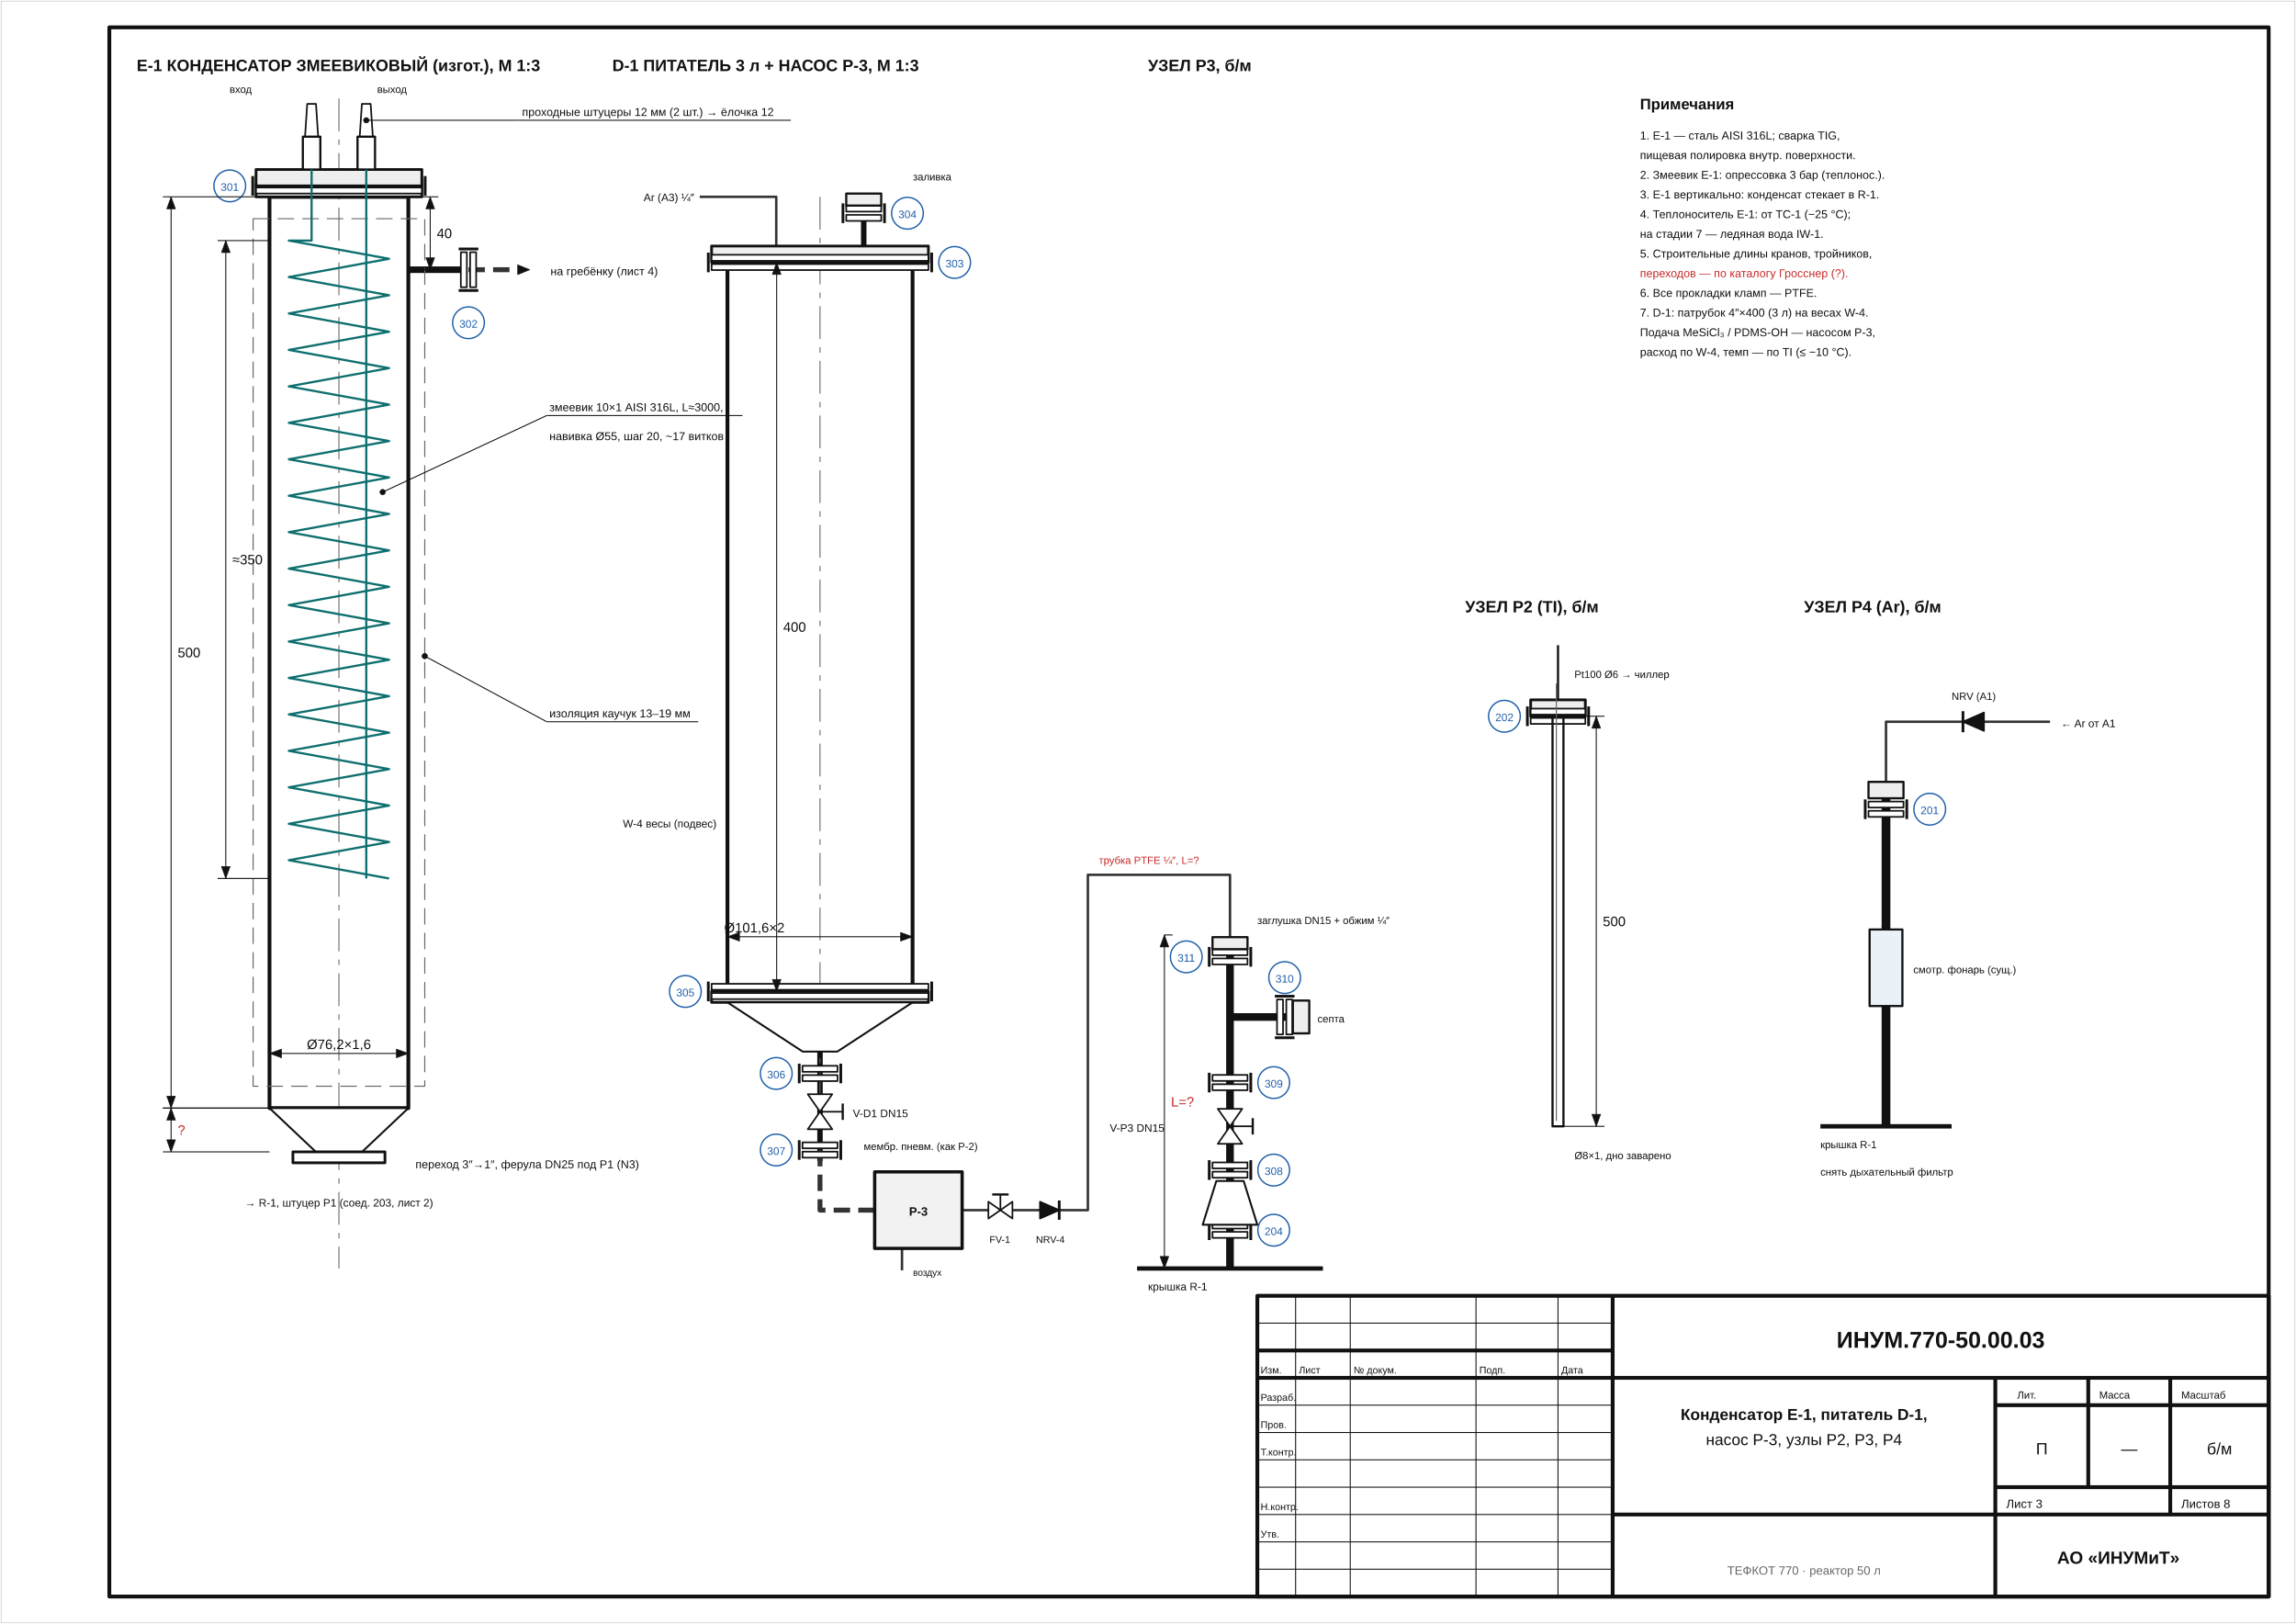
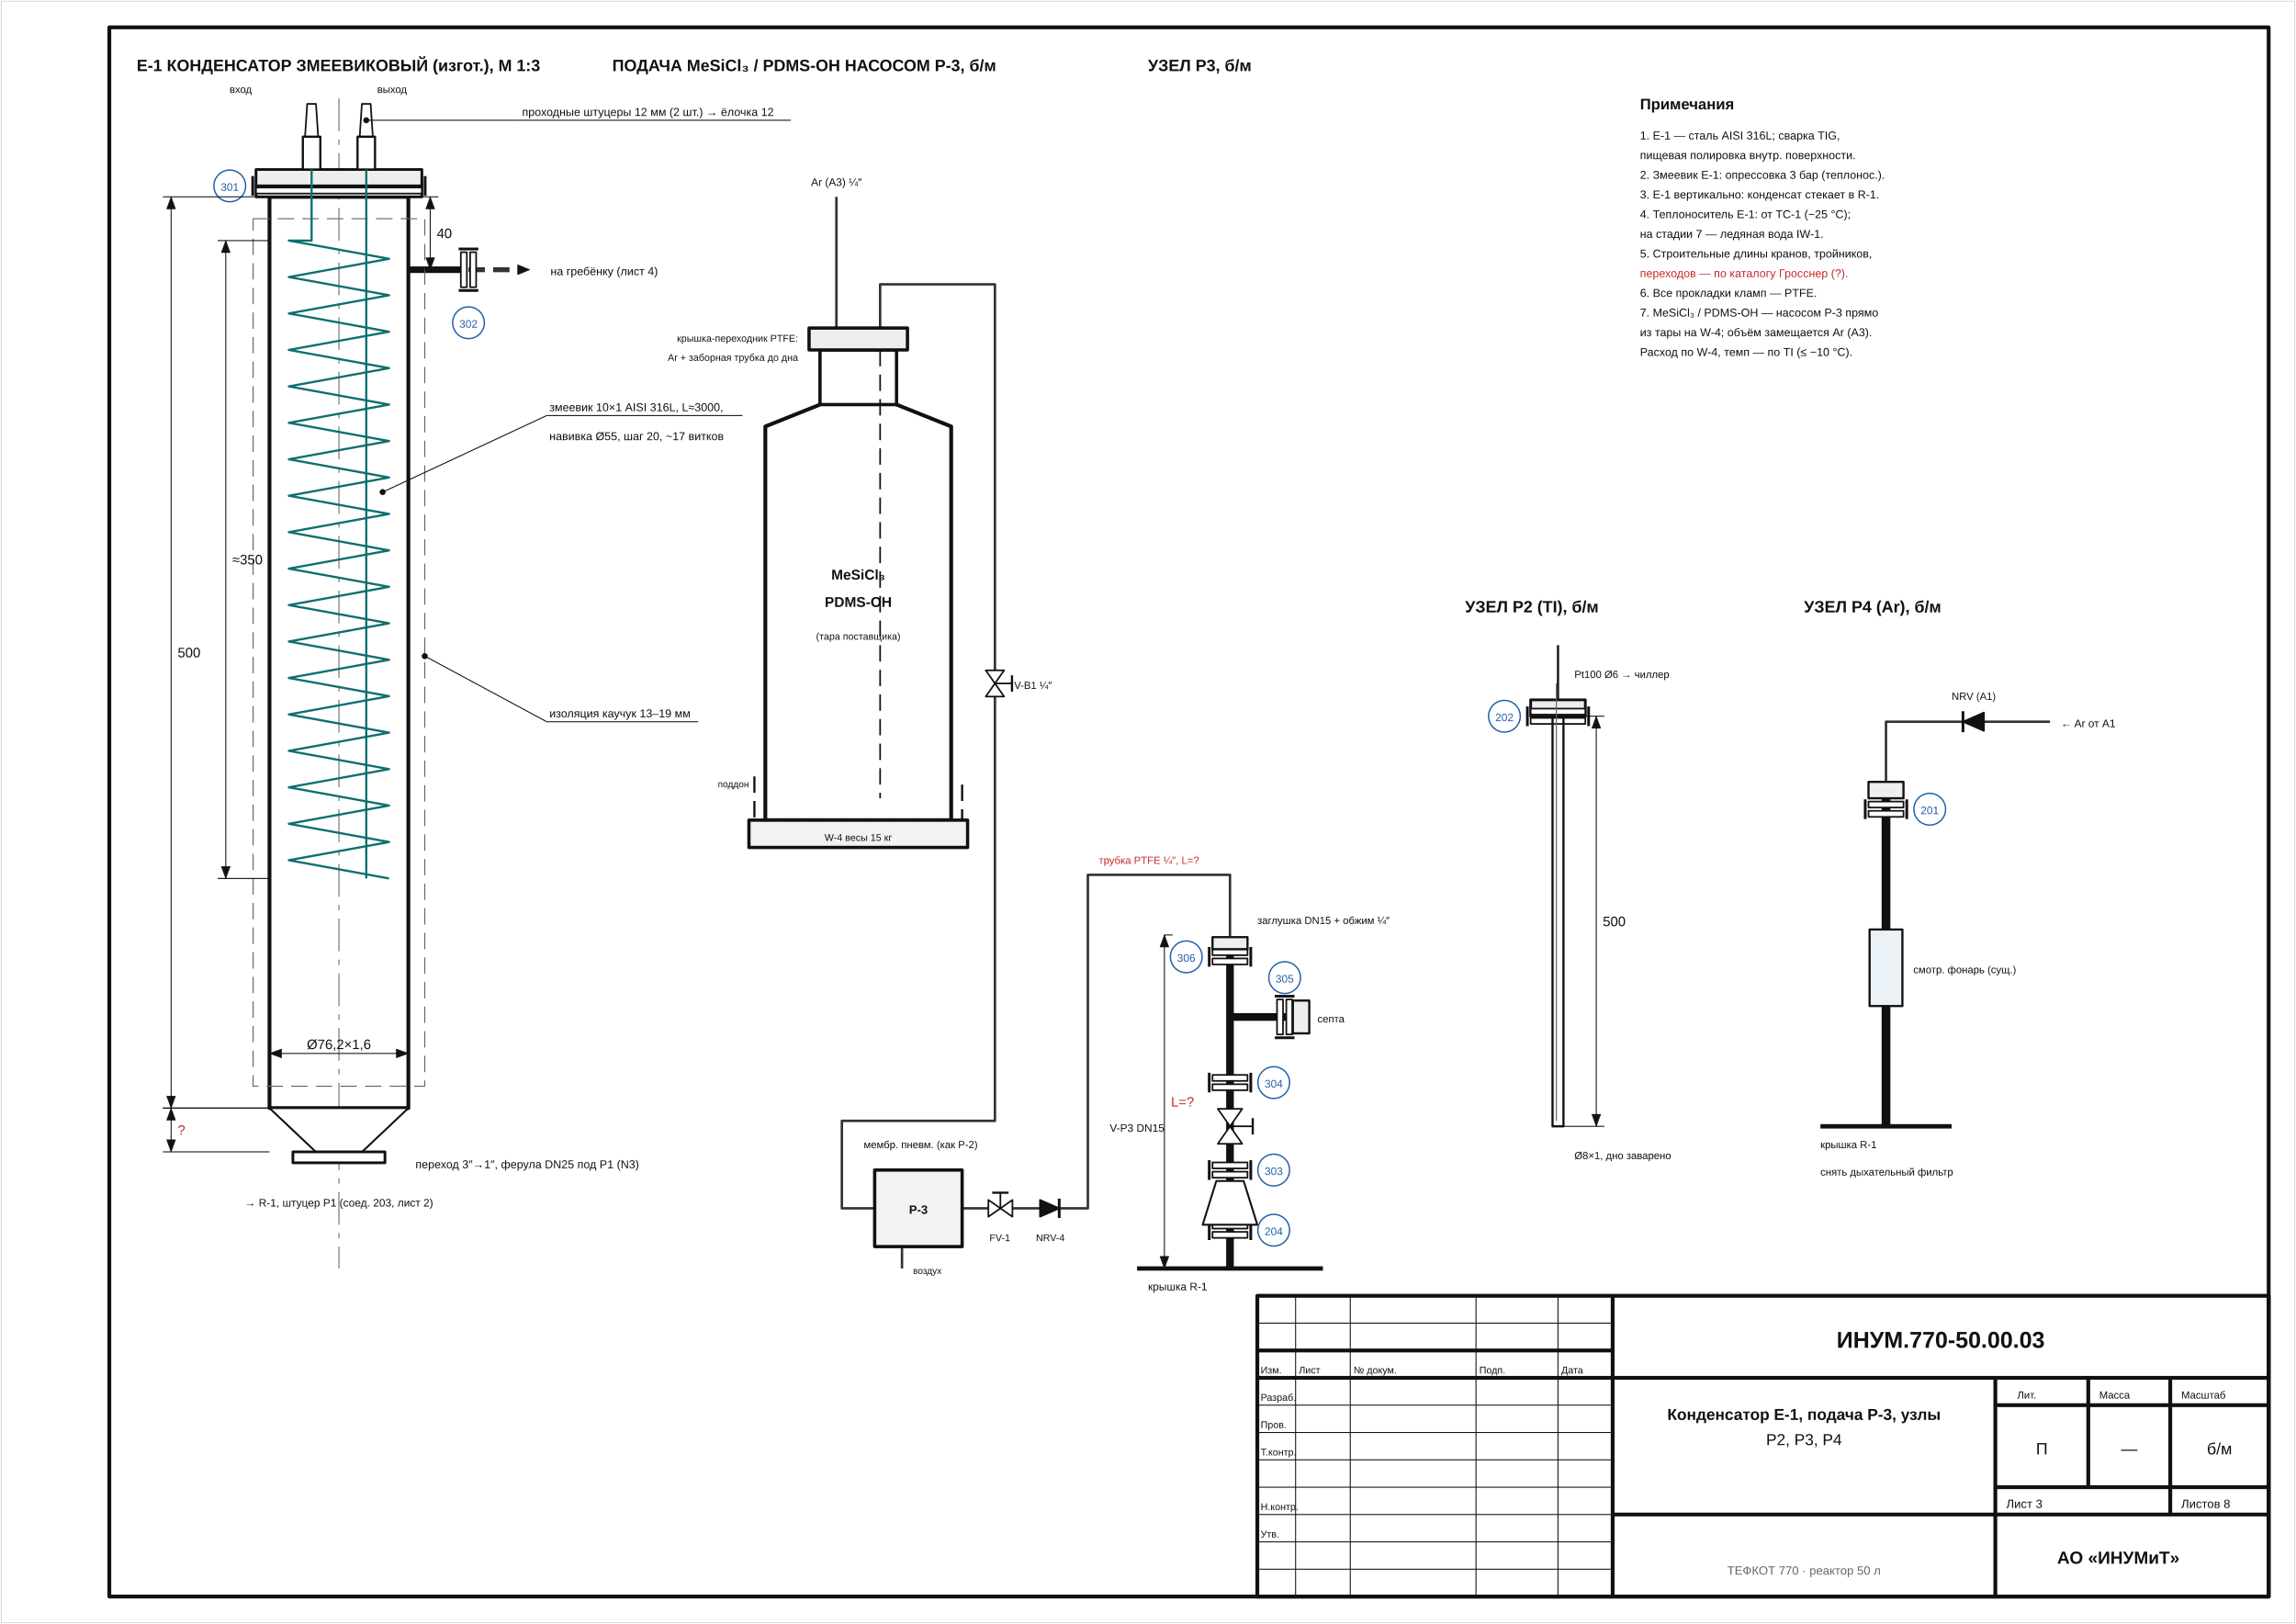
<svg xmlns="http://www.w3.org/2000/svg" viewBox="0 0 420.0 297.0" width="420.0mm" height="297.0mm" font-family="Arial, 'Liberation Sans', sans-serif">
  <rect width="100%" height="100%" fill="#fff" />
  <path d="M230.00,247.00 L295.00,247.00" fill="none" stroke="#111111" stroke-width="0.7" stroke-linejoin="round" />
  <path d="M230.00,252.00 L295.00,252.00" fill="none" stroke="#111111" stroke-width="0.7" stroke-linejoin="round" />
  <path d="M295.00,237.00 L295.00,292.00" fill="none" stroke="#111111" stroke-width="0.7" stroke-linejoin="round" />
  <path d="M295.00,252.00 L415.00,252.00" fill="none" stroke="#111111" stroke-width="0.7" stroke-linejoin="round" />
  <path d="M365.00,252.00 L365.00,292.00" fill="none" stroke="#111111" stroke-width="0.7" stroke-linejoin="round" />
  <path d="M295.00,277.00 L415.00,277.00" fill="none" stroke="#111111" stroke-width="0.7" stroke-linejoin="round" />
  <path d="M365.00,257.00 L415.00,257.00" fill="none" stroke="#111111" stroke-width="0.7" stroke-linejoin="round" />
  <path d="M365.00,272.00 L415.00,272.00" fill="none" stroke="#111111" stroke-width="0.7" stroke-linejoin="round" />
  <path d="M382.00,252.00 L382.00,272.00" fill="none" stroke="#111111" stroke-width="0.7" stroke-linejoin="round" />
  <path d="M397.00,252.00 L397.00,272.00" fill="none" stroke="#111111" stroke-width="0.7" stroke-linejoin="round" />
  <path d="M397.00,272.00 L397.00,277.00" fill="none" stroke="#111111" stroke-width="0.7" stroke-linejoin="round" />
  <path d="M74.70,49.33 L84.70,49.33" fill="none" stroke="#111111" stroke-width="1.2" stroke-linejoin="round" />
  <path d="M85.70,49.33 L94.70,49.33" fill="none" stroke="#333333" stroke-width="0.9" stroke-dasharray="3 1.5" stroke-linejoin="round" />
-   <path d="M142.00,45.00 L142.00,36.00 L128.00,36.00" fill="none" stroke="#333333" stroke-width="0.45" stroke-linejoin="round" />
-   <path d="M158.00,45.00 L158.00,40.00" fill="none" stroke="#111111" stroke-width="1.0" stroke-linejoin="round" />
-   <path d="M150.00,192.33 L150.00,212.33" fill="none" stroke="#111111" stroke-width="1.0" stroke-linejoin="round" />
-   <path d="M150.00,210.33 L150.00,221.33 L160.00,221.33" fill="none" stroke="#333333" stroke-width="0.9" stroke-dasharray="3 1.5" stroke-linejoin="round" />
-   <path d="M165.00,228.33 L165.00,232.33" fill="none" stroke="#333333" stroke-width="0.45" stroke-linejoin="round" />
-   <path d="M176.00,221.33 L199.00,221.33 L199.00,160.00 L225.00,160.00 L225.00,171.40" fill="none" stroke="#333333" stroke-width="0.45" stroke-linejoin="round" />
+   <path d="M150.00,74.00 L140.00,78.00 L140.00,150.00 L174.00,150.00 L174.00,78.00 L164.00,74.00" fill="none" stroke="#111111" stroke-width="0.7" stroke-linejoin="round" />
+   <path d="M153.00,60.00 L153.00,36.00" fill="none" stroke="#333333" stroke-width="0.45" stroke-linejoin="round" />
+   <path d="M161.00,60.00 L161.00,52.00 L182.00,52.00 L182.00,205.00 L154.00,205.00 L154.00,221.00 L160.00,221.00" fill="none" stroke="#333333" stroke-width="0.45" stroke-linejoin="round" />
+   <path d="M165.00,228.00 L165.00,232.00" fill="none" stroke="#333333" stroke-width="0.45" stroke-linejoin="round" />
+   <path d="M176.00,221.00 L199.00,221.00 L199.00,160.00 L225.00,160.00 L225.00,171.40" fill="none" stroke="#333333" stroke-width="0.45" stroke-linejoin="round" />
  <path d="M225.00,232.00 L225.00,174.00" fill="none" stroke="#111111" stroke-width="1.4" stroke-linejoin="round" />
  <path d="M225.00,186.00 L236.50,186.00" fill="none" stroke="#111111" stroke-width="1.4" stroke-linejoin="round" />
  <path d="M345.00,206.00 L345.00,146.00" fill="none" stroke="#111111" stroke-width="1.6" stroke-linejoin="round" />
  <path d="M345.00,143.00 L345.00,132.00 L375.00,132.00" fill="none" stroke="#333333" stroke-width="0.45" stroke-linejoin="round" />
  <path d="M0.20,0.20 L419.80,0.20 L419.80,296.80 L0.20,296.80 Z" fill="none" stroke="#bbbbbb" stroke-width="0.1" stroke-linejoin="round" />
  <path d="M20.00,5.00 L415.00,5.00 L415.00,292.00 L20.00,292.00 Z" fill="none" stroke="#111111" stroke-width="0.7" stroke-linejoin="round" />
  <path d="M230.00,237.00 L415.00,237.00 L415.00,292.00 L230.00,292.00 Z" fill="none" stroke="#111111" stroke-width="0.7" stroke-linejoin="round" />
  <path d="M230.00,242.00 L295.00,242.00" fill="none" stroke="#111111" stroke-width="0.18" stroke-linejoin="round" />
  <path d="M230.00,257.00 L295.00,257.00" fill="none" stroke="#111111" stroke-width="0.18" stroke-linejoin="round" />
  <path d="M230.00,262.00 L295.00,262.00" fill="none" stroke="#111111" stroke-width="0.18" stroke-linejoin="round" />
  <path d="M230.00,267.00 L295.00,267.00" fill="none" stroke="#111111" stroke-width="0.18" stroke-linejoin="round" />
  <path d="M230.00,272.00 L295.00,272.00" fill="none" stroke="#111111" stroke-width="0.18" stroke-linejoin="round" />
  <path d="M230.00,277.00 L295.00,277.00" fill="none" stroke="#111111" stroke-width="0.18" stroke-linejoin="round" />
  <path d="M230.00,282.00 L295.00,282.00" fill="none" stroke="#111111" stroke-width="0.18" stroke-linejoin="round" />
  <path d="M230.00,287.00 L295.00,287.00" fill="none" stroke="#111111" stroke-width="0.18" stroke-linejoin="round" />
  <path d="M237.00,237.00 L237.00,292.00" fill="none" stroke="#111111" stroke-width="0.18" stroke-linejoin="round" />
  <path d="M247.00,237.00 L247.00,292.00" fill="none" stroke="#111111" stroke-width="0.18" stroke-linejoin="round" />
  <path d="M270.00,237.00 L270.00,292.00" fill="none" stroke="#111111" stroke-width="0.18" stroke-linejoin="round" />
  <path d="M285.00,237.00 L285.00,292.00" fill="none" stroke="#111111" stroke-width="0.18" stroke-linejoin="round" />
  <text x="230.60" y="251.20" font-size="1.8" text-anchor="start" fill="#111111">Изм.</text>
  <text x="237.60" y="251.20" font-size="1.8" text-anchor="start" fill="#111111">Лист</text>
  <text x="247.60" y="251.20" font-size="1.8" text-anchor="start" fill="#111111">№ докум.</text>
  <text x="270.60" y="251.20" font-size="1.8" text-anchor="start" fill="#111111">Подп.</text>
  <text x="285.60" y="251.20" font-size="1.8" text-anchor="start" fill="#111111">Дата</text>
  <text x="230.60" y="256.20" font-size="1.8" text-anchor="start" fill="#111111">Разраб.</text>
  <text x="230.60" y="261.20" font-size="1.8" text-anchor="start" fill="#111111">Пров.</text>
  <text x="230.60" y="266.20" font-size="1.8" text-anchor="start" fill="#111111">Т.контр.</text>
  <text x="230.60" y="276.20" font-size="1.8" text-anchor="start" fill="#111111">Н.контр.</text>
  <text x="230.60" y="281.20" font-size="1.8" text-anchor="start" fill="#111111">Утв.</text>
  <text x="248.60" y="256.20" font-size="1.8" text-anchor="start" fill="#111111" />
  <text x="355.00" y="246.50" font-size="4.2" text-anchor="middle" fill="#111111" font-weight="bold">ИНУМ.770-50.00.03</text>
-   <text x="330.00" y="259.70" font-size="2.9" text-anchor="middle" fill="#111111" font-weight="bold">Конденсатор E-1, питатель D-1,</text>
-   <text x="330.00" y="264.30" font-size="2.9" text-anchor="middle" fill="#111111">насос P-3, узлы P2, P3, P4</text>
+   <text x="330.00" y="259.70" font-size="2.9" text-anchor="middle" fill="#111111" font-weight="bold">Конденсатор E-1, подача P-3, узлы</text>
+   <text x="330.00" y="264.30" font-size="2.9" text-anchor="middle" fill="#111111">P2, P3, P4</text>
  <text x="369.00" y="255.80" font-size="1.9" text-anchor="start" fill="#111111">Лит.</text>
  <text x="384.00" y="255.80" font-size="1.9" text-anchor="start" fill="#111111">Масса</text>
  <text x="399.00" y="255.80" font-size="1.9" text-anchor="start" fill="#111111">Масштаб</text>
  <text x="373.50" y="266.00" font-size="3" text-anchor="middle" fill="#111111">П</text>
  <text x="389.50" y="266.00" font-size="3" text-anchor="middle" fill="#111111">—</text>
  <text x="406.00" y="266.00" font-size="3" text-anchor="middle" fill="#111111">б/м</text>
  <text x="367.00" y="275.80" font-size="2.2" text-anchor="start" fill="#111111">Лист 3</text>
  <text x="399.00" y="275.80" font-size="2.2" text-anchor="start" fill="#111111">Листов 8</text>
  <text x="387.50" y="286.00" font-size="3.2" text-anchor="middle" fill="#111111" font-weight="bold">АО «ИНУМиТ»</text>
  <text x="330.00" y="288.00" font-size="2.2" text-anchor="middle" fill="#666666">ТЕФКОТ 770 · реактор 50 л</text>
  <text x="25.00" y="13.00" font-size="3.0" text-anchor="start" fill="#111111" font-weight="bold">E-1 КОНДЕНСАТОР ЗМЕЕВИКОВЫЙ (изгот.), М 1:3</text>
  <path d="M62.00,18.00 L62.00,232.00" fill="none" stroke="#666666" stroke-width="0.18" stroke-dasharray="6 1.5 1 1.5" stroke-linejoin="round" />
  <path d="M49.30,36.00 L74.70,36.00 L74.70,202.67 L49.30,202.67 Z" fill="none" stroke="#111111" stroke-width="0.7" stroke-linejoin="round" />
  <path d="M46.30,40.00 L77.70,40.00 L77.70,198.67 L46.30,198.67 Z" fill="none" stroke="#666666" stroke-width="0.2" stroke-dasharray="3 1.5" stroke-linejoin="round" />
  <path d="M77.70,120.00 L100.00,132.00" fill="none" stroke="#111111" stroke-width="0.18" stroke-linejoin="round" />
  <path d="M100.00,132.00 L127.72,132.00" fill="none" stroke="#111111" stroke-width="0.18" stroke-linejoin="round" />
  <text x="100.50" y="131.20" font-size="2.1" text-anchor="start" fill="#111111">изоляция каучук 13–19 мм</text>
  <circle cx="77.70" cy="120.00" r="0.50" fill="#111111" stroke="#111111" stroke-width="0.1" />
  <path d="M46.83,34.00 L77.17,34.00 L77.17,36.00 L46.83,36.00 Z" fill="#ffffff" stroke="#111111" stroke-width="0.5" stroke-linejoin="round" />
  <path d="M46.83,32.60 L77.17,32.60 L77.17,33.70 L46.83,33.70 Z" fill="#ffffff" stroke="#111111" stroke-width="0.3" stroke-linejoin="round" />
  <path d="M46.83,34.30 L77.17,34.30 L77.17,35.40 L46.83,35.40 Z" fill="#ffffff" stroke="#111111" stroke-width="0.3" stroke-linejoin="round" />
  <path d="M46.23,32.20 L46.23,35.80" fill="none" stroke="#111111" stroke-width="0.5" stroke-linejoin="round" />
  <path d="M77.77,32.20 L77.77,35.80" fill="none" stroke="#111111" stroke-width="0.5" stroke-linejoin="round" />
  <circle cx="42.03" cy="34.00" r="2.90" fill="#ffffff" stroke="#1f5fa8" stroke-width="0.25" />
  <text x="42.03" y="34.90" font-size="2.0" text-anchor="middle" fill="#1f5fa8">301</text>
  <path d="M46.83,31.00 L77.17,31.00 L77.17,34.00 L46.83,34.00 Z" fill="#eeeeee" stroke="#111111" stroke-width="0.5" stroke-linejoin="round" />
  <path d="M55.40,25.00 L58.60,25.00 L58.60,31.00 L55.40,31.00 Z" fill="#ffffff" stroke="#111111" stroke-width="0.4" stroke-linejoin="round" />
  <path d="M55.80,25.00 L56.20,19.00 L57.80,19.00 L58.20,25.00" fill="none" stroke="#111111" stroke-width="0.3" stroke-linejoin="round" />
  <path d="M65.40,25.00 L68.60,25.00 L68.60,31.00 L65.40,31.00 Z" fill="#ffffff" stroke="#111111" stroke-width="0.4" stroke-linejoin="round" />
  <path d="M65.80,25.00 L66.20,19.00 L67.80,19.00 L68.20,25.00" fill="none" stroke="#111111" stroke-width="0.3" stroke-linejoin="round" />
  <path d="M67.00,22.00 L95.00,22.00" fill="none" stroke="#111111" stroke-width="0.18" stroke-linejoin="round" />
  <path d="M95.00,22.00 L144.66,22.00" fill="none" stroke="#111111" stroke-width="0.18" stroke-linejoin="round" />
  <text x="95.50" y="21.20" font-size="2.1" text-anchor="start" fill="#111111">проходные штуцеры 12 мм (2 шт.) → ёлочка 12</text>
  <circle cx="67.00" cy="22.00" r="0.50" fill="#111111" stroke="#111111" stroke-width="0.1" />
  <text x="42.00" y="17.00" font-size="1.9" text-anchor="start" fill="#111111">вход</text>
  <text x="69.00" y="17.00" font-size="1.9" text-anchor="start" fill="#111111">выход</text>
  <path d="M57.00,31.00 L57.00,44.00 L52.83,44.00 L71.17,47.33 L52.83,50.67 L71.17,54.00 L52.83,57.33 L71.17,60.67 L52.83,64.00 L71.17,67.33 L52.83,70.67 L71.17,74.00 L52.83,77.33 L71.17,80.67 L52.83,84.00 L71.17,87.33 L52.83,90.67 L71.17,94.00 L52.83,97.33 L71.17,100.67 L52.83,104.00 L71.17,107.33 L52.83,110.67 L71.17,114.00 L52.83,117.33 L71.17,120.67 L52.83,124.00 L71.17,127.33 L52.83,130.67 L71.17,134.00 L52.83,137.33 L71.17,140.67 L52.83,144.00 L71.17,147.33 L52.83,150.67 L71.17,154.00 L52.83,157.33 L71.17,160.67" fill="none" stroke="#0f6f6f" stroke-width="0.4" stroke-linejoin="round" />
  <path d="M67.00,31.00 L67.00,160.67" fill="none" stroke="#0f6f6f" stroke-width="0.4" stroke-linejoin="round" />
  <path d="M70.00,90.00 L100.00,76.00" fill="none" stroke="#111111" stroke-width="0.18" stroke-linejoin="round" />
  <path d="M100.00,76.00 L135.81,76.00" fill="none" stroke="#111111" stroke-width="0.18" stroke-linejoin="round" />
  <text x="100.50" y="75.20" font-size="2.1" text-anchor="start" fill="#111111">змеевик 10×1 AISI 316L, L≈3000,</text>
  <circle cx="70.00" cy="90.00" r="0.50" fill="#111111" stroke="#111111" stroke-width="0.1" />
  <text x="100.50" y="80.50" font-size="2.1" text-anchor="start" fill="#111111">навивка Ø55, шаг 20, ~17 витков</text>
  <path d="M84.30,46.13 L85.40,46.13 L85.40,52.53 L84.30,52.53 Z" fill="#ffffff" stroke="#111111" stroke-width="0.3" stroke-linejoin="round" />
  <path d="M86.00,46.13 L87.10,46.13 L87.10,52.53 L86.00,52.53 Z" fill="#ffffff" stroke="#111111" stroke-width="0.3" stroke-linejoin="round" />
  <path d="M83.90,45.53 L87.50,45.53" fill="none" stroke="#111111" stroke-width="0.5" stroke-linejoin="round" />
  <path d="M83.90,53.13 L87.50,53.13" fill="none" stroke="#111111" stroke-width="0.5" stroke-linejoin="round" />
  <circle cx="85.70" cy="59.03" r="2.90" fill="#ffffff" stroke="#1f5fa8" stroke-width="0.25" />
  <text x="85.70" y="59.93" font-size="2.0" text-anchor="middle" fill="#1f5fa8">302</text>
  <path d="M96.90,49.33 L94.70,50.23 L94.70,48.43 Z" fill="#111111" stroke="#111111" stroke-width="0.1" stroke-linejoin="round" />
  <text x="100.70" y="50.33" font-size="2.1" text-anchor="start" fill="#111111">на гребёнку (лист 4)</text>
  <path d="M49.30,202.67 L74.70,202.67 L66.23,210.67 L57.77,210.67 Z" fill="#ffffff" stroke="#111111" stroke-width="0.35" stroke-linejoin="round" />
  <path d="M53.58,210.67 L70.42,210.67 L70.42,212.67 L53.58,212.67 Z" fill="#ffffff" stroke="#111111" stroke-width="0.5" stroke-linejoin="round" />
  <text x="76.00" y="213.67" font-size="2.1" text-anchor="start" fill="#111111">переход 3″→1″, ферула DN25 под P1 (N3)</text>
  <text x="62.00" y="220.67" font-size="2.0" text-anchor="middle" fill="#111111">→ R-1, штуцер P1 (соед. 203, лист 2)</text>
  <path d="M49.30,36.00 L29.80,36.00" fill="none" stroke="#111111" stroke-width="0.18" stroke-linejoin="round" />
  <path d="M49.30,202.67 L29.80,202.67" fill="none" stroke="#111111" stroke-width="0.18" stroke-linejoin="round" />
  <path d="M31.30,36.00 L31.30,202.67" fill="none" stroke="#111111" stroke-width="0.18" stroke-linejoin="round" />
  <path d="M31.30,36.00 L32.10,38.20 L30.50,38.20 Z" fill="#111111" stroke="#111111" stroke-width="0.1" stroke-linejoin="round" />
  <path d="M31.30,202.67 L30.50,200.47 L32.10,200.47 Z" fill="#111111" stroke="#111111" stroke-width="0.1" stroke-linejoin="round" />
  <text x="32.50" y="120.21" font-size="2.5" text-anchor="start" fill="#111111">500</text>
  <path d="M49.30,202.67 L29.80,202.67" fill="none" stroke="#111111" stroke-width="0.18" stroke-linejoin="round" />
  <path d="M49.30,210.67 L29.80,210.67" fill="none" stroke="#111111" stroke-width="0.18" stroke-linejoin="round" />
  <path d="M31.30,202.67 L31.30,210.67" fill="none" stroke="#111111" stroke-width="0.18" stroke-linejoin="round" />
  <path d="M31.30,202.67 L32.10,204.87 L30.50,204.87 Z" fill="#111111" stroke="#111111" stroke-width="0.1" stroke-linejoin="round" />
  <path d="M31.30,210.67 L30.50,208.47 L32.10,208.47 Z" fill="#111111" stroke="#111111" stroke-width="0.1" stroke-linejoin="round" />
  <text x="32.50" y="207.54" font-size="2.5" text-anchor="start" fill="#c62828">?</text>
  <path d="M74.70,36.00 L80.20,36.00" fill="none" stroke="#111111" stroke-width="0.18" stroke-linejoin="round" />
  <path d="M74.70,49.33 L80.20,49.33" fill="none" stroke="#111111" stroke-width="0.18" stroke-linejoin="round" />
  <path d="M78.70,36.00 L78.70,49.33" fill="none" stroke="#111111" stroke-width="0.18" stroke-linejoin="round" />
  <path d="M78.70,36.00 L79.50,38.20 L77.90,38.20 Z" fill="#111111" stroke="#111111" stroke-width="0.1" stroke-linejoin="round" />
  <path d="M78.70,49.33 L77.90,47.13 L79.50,47.13 Z" fill="#111111" stroke="#111111" stroke-width="0.1" stroke-linejoin="round" />
  <text x="79.90" y="43.54" font-size="2.5" text-anchor="start" fill="#111111">40</text>
  <path d="M49.30,44.00 L39.80,44.00" fill="none" stroke="#111111" stroke-width="0.18" stroke-linejoin="round" />
  <path d="M49.30,160.67 L39.80,160.67" fill="none" stroke="#111111" stroke-width="0.18" stroke-linejoin="round" />
  <path d="M41.30,44.00 L41.30,160.67" fill="none" stroke="#111111" stroke-width="0.18" stroke-linejoin="round" />
  <path d="M41.30,44.00 L42.10,46.20 L40.50,46.20 Z" fill="#111111" stroke="#111111" stroke-width="0.1" stroke-linejoin="round" />
  <path d="M41.30,160.67 L40.50,158.47 L42.10,158.47 Z" fill="#111111" stroke="#111111" stroke-width="0.1" stroke-linejoin="round" />
  <text x="42.50" y="103.21" font-size="2.5" text-anchor="start" fill="#111111">≈350</text>
  <path d="M49.30,192.67 L49.30,194.17" fill="none" stroke="#111111" stroke-width="0.18" stroke-linejoin="round" />
  <path d="M74.70,192.67 L74.70,194.17" fill="none" stroke="#111111" stroke-width="0.18" stroke-linejoin="round" />
  <path d="M49.30,192.67 L74.70,192.67" fill="none" stroke="#111111" stroke-width="0.18" stroke-linejoin="round" />
  <path d="M49.30,192.67 L51.50,191.87 L51.50,193.47 Z" fill="#111111" stroke="#111111" stroke-width="0.1" stroke-linejoin="round" />
  <path d="M74.70,192.67 L72.50,193.47 L72.50,191.87 Z" fill="#111111" stroke="#111111" stroke-width="0.1" stroke-linejoin="round" />
  <text x="62.00" y="191.87" font-size="2.5" text-anchor="middle" fill="#111111">Ø76,2×1,6</text>
-   <text x="112.00" y="13.00" font-size="3.0" text-anchor="start" fill="#111111" font-weight="bold">D-1 ПИТАТЕЛЬ 3 л + НАСОС P-3, М 1:3</text>
-   <path d="M150.00,36.00 L150.00,206.00" fill="none" stroke="#666666" stroke-width="0.18" stroke-dasharray="6 1.5 1 1.5" stroke-linejoin="round" />
-   <path d="M133.07,48.00 L166.93,48.00 L166.93,181.33 L133.07,181.33 Z" fill="none" stroke="#111111" stroke-width="0.7" stroke-linejoin="round" />
-   <path d="M130.17,45.00 L169.83,45.00 L169.83,48.00 L130.17,48.00 Z" fill="#eeeeee" stroke="#111111" stroke-width="0.5" stroke-linejoin="round" />
-   <path d="M130.17,46.60 L169.83,46.60 L169.83,47.70 L130.17,47.70 Z" fill="#ffffff" stroke="#111111" stroke-width="0.3" stroke-linejoin="round" />
-   <path d="M130.17,48.30 L169.83,48.30 L169.83,49.40 L130.17,49.40 Z" fill="#ffffff" stroke="#111111" stroke-width="0.3" stroke-linejoin="round" />
-   <path d="M129.57,46.20 L129.57,49.80" fill="none" stroke="#111111" stroke-width="0.5" stroke-linejoin="round" />
-   <path d="M170.43,46.20 L170.43,49.80" fill="none" stroke="#111111" stroke-width="0.5" stroke-linejoin="round" />
-   <circle cx="174.63" cy="48.00" r="2.90" fill="#ffffff" stroke="#1f5fa8" stroke-width="0.25" />
-   <text x="174.63" y="48.90" font-size="2.0" text-anchor="middle" fill="#1f5fa8">303</text>
-   <text x="127.00" y="36.80" font-size="2.0" text-anchor="end" fill="#111111">Ar (A3) ¼″</text>
-   <path d="M154.80,37.60 L161.20,37.60 L161.20,38.70 L154.80,38.70 Z" fill="#ffffff" stroke="#111111" stroke-width="0.3" stroke-linejoin="round" />
-   <path d="M154.80,39.30 L161.20,39.30 L161.20,40.40 L154.80,40.40 Z" fill="#ffffff" stroke="#111111" stroke-width="0.3" stroke-linejoin="round" />
-   <path d="M154.20,37.20 L154.20,40.80" fill="none" stroke="#111111" stroke-width="0.5" stroke-linejoin="round" />
-   <path d="M161.80,37.20 L161.80,40.80" fill="none" stroke="#111111" stroke-width="0.5" stroke-linejoin="round" />
-   <circle cx="166.00" cy="39.00" r="2.90" fill="#ffffff" stroke="#1f5fa8" stroke-width="0.25" />
-   <text x="166.00" y="39.90" font-size="2.0" text-anchor="middle" fill="#1f5fa8">304</text>
-   <path d="M154.80,35.40 L161.20,35.40 L161.20,37.60 L154.80,37.60 Z" fill="#eeeeee" stroke="#111111" stroke-width="0.4" stroke-linejoin="round" />
-   <text x="167.00" y="33.00" font-size="1.9" text-anchor="start" fill="#111111">заливка</text>
-   <path d="M130.17,181.33 L169.83,181.33 L169.83,183.33 L130.17,183.33 Z" fill="#ffffff" stroke="#111111" stroke-width="0.5" stroke-linejoin="round" />
-   <path d="M130.17,179.93 L169.83,179.93 L169.83,181.03 L130.17,181.03 Z" fill="#ffffff" stroke="#111111" stroke-width="0.3" stroke-linejoin="round" />
-   <path d="M130.17,181.63 L169.83,181.63 L169.83,182.73 L130.17,182.73 Z" fill="#ffffff" stroke="#111111" stroke-width="0.3" stroke-linejoin="round" />
-   <path d="M129.57,179.53 L129.57,183.13" fill="none" stroke="#111111" stroke-width="0.5" stroke-linejoin="round" />
-   <path d="M170.43,179.53 L170.43,183.13" fill="none" stroke="#111111" stroke-width="0.5" stroke-linejoin="round" />
-   <circle cx="125.37" cy="181.33" r="2.90" fill="#ffffff" stroke="#1f5fa8" stroke-width="0.25" />
-   <text x="125.37" y="182.23" font-size="2.0" text-anchor="middle" fill="#1f5fa8">305</text>
-   <path d="M133.07,183.33 L166.93,183.33 L153.17,192.33 L146.83,192.33 Z" fill="#ffffff" stroke="#111111" stroke-width="0.35" stroke-linejoin="round" />
-   <path d="M146.80,194.93 L153.20,194.93 L153.20,196.03 L146.80,196.03 Z" fill="#ffffff" stroke="#111111" stroke-width="0.3" stroke-linejoin="round" />
-   <path d="M146.80,196.63 L153.20,196.63 L153.20,197.73 L146.80,197.73 Z" fill="#ffffff" stroke="#111111" stroke-width="0.3" stroke-linejoin="round" />
-   <path d="M146.20,194.53 L146.20,198.13" fill="none" stroke="#111111" stroke-width="0.5" stroke-linejoin="round" />
-   <path d="M153.80,194.53 L153.80,198.13" fill="none" stroke="#111111" stroke-width="0.5" stroke-linejoin="round" />
-   <circle cx="142.00" cy="196.33" r="2.90" fill="#ffffff" stroke="#1f5fa8" stroke-width="0.25" />
-   <text x="142.00" y="197.23" font-size="2.0" text-anchor="middle" fill="#1f5fa8">306</text>
-   <path d="M147.76,200.13 L152.24,206.53 L147.76,206.53 L152.24,200.13 Z" fill="#ffffff" stroke="#111111" stroke-width="0.3" stroke-linejoin="round" />
-   <path d="M150.00,203.33 L154.16,203.33" fill="none" stroke="#111111" stroke-width="0.3" stroke-linejoin="round" />
-   <path d="M154.16,201.83 L154.16,204.83" fill="none" stroke="#111111" stroke-width="0.4" stroke-linejoin="round" />
-   <text x="156.00" y="204.33" font-size="2.0" text-anchor="start" fill="#111111">V-D1 DN15</text>
-   <path d="M146.80,208.93 L153.20,208.93 L153.20,210.03 L146.80,210.03 Z" fill="#ffffff" stroke="#111111" stroke-width="0.3" stroke-linejoin="round" />
-   <path d="M146.80,210.63 L153.20,210.63 L153.20,211.73 L146.80,211.73 Z" fill="#ffffff" stroke="#111111" stroke-width="0.3" stroke-linejoin="round" />
-   <path d="M146.20,208.53 L146.20,212.13" fill="none" stroke="#111111" stroke-width="0.5" stroke-linejoin="round" />
-   <path d="M153.80,208.53 L153.80,212.13" fill="none" stroke="#111111" stroke-width="0.5" stroke-linejoin="round" />
-   <circle cx="142.00" cy="210.33" r="2.90" fill="#ffffff" stroke="#1f5fa8" stroke-width="0.25" />
-   <text x="142.00" y="211.23" font-size="2.0" text-anchor="middle" fill="#1f5fa8">307</text>
-   <path d="M160.00,214.33 L176.00,214.33 L176.00,228.33 L160.00,228.33 Z" fill="#f2f2f2" stroke="#111111" stroke-width="0.6" stroke-linejoin="round" />
-   <text x="168.00" y="222.33" font-size="2.2" text-anchor="middle" fill="#111111" font-weight="bold">P-3</text>
-   <text x="158.00" y="210.33" font-size="1.9" text-anchor="start" fill="#111111">мембр. пневм. (как P-2)</text>
-   <text x="167.00" y="233.33" font-size="1.7" text-anchor="start" fill="#111111">воздух</text>
-   <path d="M180.80,219.79 L185.20,222.87 L185.20,219.79 L180.80,222.87 Z" fill="#ffffff" stroke="#111111" stroke-width="0.3" stroke-linejoin="round" />
-   <path d="M183.00,221.33 L183.00,218.47" fill="none" stroke="#111111" stroke-width="0.3" stroke-linejoin="round" />
-   <path d="M181.50,218.47 L184.50,218.47" fill="none" stroke="#111111" stroke-width="0.4" stroke-linejoin="round" />
-   <text x="181.00" y="227.33" font-size="1.8" text-anchor="start" fill="#111111">FV-1</text>
-   <path d="M193.76,221.33 L190.24,222.87 L190.24,219.79 Z" fill="#111111" stroke="#111111" stroke-width="0.3" stroke-linejoin="round" />
-   <path d="M193.76,223.09 L193.76,219.57" fill="none" stroke="#111111" stroke-width="0.5" stroke-linejoin="round" />
-   <text x="189.50" y="227.33" font-size="1.8" text-anchor="start" fill="#111111">NRV-4</text>
+   <text x="112.00" y="13.00" font-size="3.0" text-anchor="start" fill="#111111" font-weight="bold">ПОДАЧА MeSiCl₃ / PDMS-OH НАСОСОМ P-3, б/м</text>
+   <path d="M150.00,64.00 L164.00,64.00 L164.00,74.00 L150.00,74.00 Z" fill="none" stroke="#111111" stroke-width="0.6" stroke-linejoin="round" />
+   <path d="M148.00,60.00 L166.00,60.00 L166.00,64.00 L148.00,64.00 Z" fill="#eeeeee" stroke="#111111" stroke-width="0.6" stroke-linejoin="round" />
+   <text x="157.00" y="106.00" font-size="2.6" text-anchor="middle" fill="#111111" font-weight="bold">MeSiCl₃</text>
+   <text x="157.00" y="111.00" font-size="2.6" text-anchor="middle" fill="#111111" font-weight="bold">PDMS-OH</text>
+   <text x="157.00" y="117.00" font-size="1.8" text-anchor="middle" fill="#111111">(тара поставщика)</text>
+   <path d="M161.00,64.00 L161.00,146.00" fill="none" stroke="#111111" stroke-width="0.3" stroke-dasharray="3 1.5" stroke-linejoin="round" />
+   <path d="M137.00,150.00 L177.00,150.00 L177.00,155.00 L137.00,155.00 Z" fill="#f2f2f2" stroke="#111111" stroke-width="0.6" stroke-linejoin="round" />
+   <text x="157.00" y="153.80" font-size="1.8" text-anchor="middle" fill="#111111">W-4 весы 15 кг</text>
+   <path d="M138.00,142.00 L138.00,150.00 L176.00,150.00 L176.00,142.00" fill="none" stroke="#111111" stroke-width="0.4" stroke-dasharray="3 1.5" stroke-linejoin="round" />
+   <text x="137.00" y="144.00" font-size="1.7" text-anchor="end" fill="#111111">поддон</text>
+   <text x="153.00" y="34.00" font-size="2.0" text-anchor="middle" fill="#111111">Ar (A3) ¼″</text>
+   <text x="146.00" y="62.50" font-size="1.8" text-anchor="end" fill="#111111">крышка-переходник PTFE:</text>
+   <text x="146.00" y="66.00" font-size="1.8" text-anchor="end" fill="#111111">Ar + заборная трубка до дна</text>
+   <path d="M180.32,122.60 L183.68,127.40 L180.32,127.40 L183.68,122.60 Z" fill="#ffffff" stroke="#111111" stroke-width="0.3" stroke-linejoin="round" />
+   <path d="M182.00,125.00 L185.12,125.00" fill="none" stroke="#111111" stroke-width="0.3" stroke-linejoin="round" />
+   <path d="M185.12,123.50 L185.12,126.50" fill="none" stroke="#111111" stroke-width="0.4" stroke-linejoin="round" />
+   <text x="185.50" y="126.00" font-size="1.9" text-anchor="start" fill="#111111">V-B1 ¼″</text>
+   <path d="M160.00,214.00 L176.00,214.00 L176.00,228.00 L160.00,228.00 Z" fill="#f2f2f2" stroke="#111111" stroke-width="0.6" stroke-linejoin="round" />
+   <text x="168.00" y="222.00" font-size="2.2" text-anchor="middle" fill="#111111" font-weight="bold">P-3</text>
+   <text x="158.00" y="210.00" font-size="1.9" text-anchor="start" fill="#111111">мембр. пневм. (как P-2)</text>
+   <text x="167.00" y="233.00" font-size="1.7" text-anchor="start" fill="#111111">воздух</text>
+   <path d="M180.80,219.46 L185.20,222.54 L185.20,219.46 L180.80,222.54 Z" fill="#ffffff" stroke="#111111" stroke-width="0.3" stroke-linejoin="round" />
+   <path d="M183.00,221.00 L183.00,218.14" fill="none" stroke="#111111" stroke-width="0.3" stroke-linejoin="round" />
+   <path d="M181.50,218.14 L184.50,218.14" fill="none" stroke="#111111" stroke-width="0.4" stroke-linejoin="round" />
+   <text x="181.00" y="227.00" font-size="1.8" text-anchor="start" fill="#111111">FV-1</text>
+   <path d="M193.76,221.00 L190.24,222.54 L190.24,219.46 Z" fill="#111111" stroke="#111111" stroke-width="0.3" stroke-linejoin="round" />
+   <path d="M193.76,222.76 L193.76,219.24" fill="none" stroke="#111111" stroke-width="0.5" stroke-linejoin="round" />
+   <text x="189.50" y="227.00" font-size="1.8" text-anchor="start" fill="#111111">NRV-4</text>
  <text x="201.00" y="158.00" font-size="1.9" text-anchor="start" fill="#c62828">трубка PTFE ¼″, L=?</text>
-   <path d="M133.07,48.00 L143.57,48.00" fill="none" stroke="#111111" stroke-width="0.18" stroke-linejoin="round" />
-   <path d="M133.07,181.33 L143.57,181.33" fill="none" stroke="#111111" stroke-width="0.18" stroke-linejoin="round" />
-   <path d="M142.07,48.00 L142.07,181.33" fill="none" stroke="#111111" stroke-width="0.18" stroke-linejoin="round" />
-   <path d="M142.07,48.00 L142.87,50.20 L141.27,50.20 Z" fill="#111111" stroke="#111111" stroke-width="0.1" stroke-linejoin="round" />
-   <path d="M142.07,181.33 L141.27,179.13 L142.87,179.13 Z" fill="#111111" stroke="#111111" stroke-width="0.1" stroke-linejoin="round" />
-   <text x="143.27" y="115.54" font-size="2.5" text-anchor="start" fill="#111111">400</text>
-   <path d="M133.07,171.33 L133.07,172.83" fill="none" stroke="#111111" stroke-width="0.18" stroke-linejoin="round" />
-   <path d="M166.93,171.33 L166.93,172.83" fill="none" stroke="#111111" stroke-width="0.18" stroke-linejoin="round" />
-   <path d="M133.07,171.33 L166.93,171.33" fill="none" stroke="#111111" stroke-width="0.18" stroke-linejoin="round" />
-   <path d="M133.07,171.33 L135.27,170.53 L135.27,172.13 Z" fill="#111111" stroke="#111111" stroke-width="0.1" stroke-linejoin="round" />
-   <path d="M166.93,171.33 L164.73,172.13 L164.73,170.53 Z" fill="#111111" stroke="#111111" stroke-width="0.1" stroke-linejoin="round" />
-   <text x="150.00" y="170.53" font-size="2.5" text-anchor="middle" fill="#111111" />
-   <text x="138.00" y="170.53" font-size="2.5" text-anchor="middle" fill="#111111">Ø101,6×2</text>
-   <text x="131.07" y="151.33" font-size="2.0" text-anchor="end" fill="#111111">W-4 весы (подвес)</text>
  <text x="210.00" y="13.00" font-size="3.0" text-anchor="start" fill="#111111" font-weight="bold">УЗЕЛ P3, б/м</text>
  <path d="M208.00,232.00 L242.00,232.00" fill="none" stroke="#111111" stroke-width="0.8" stroke-linejoin="round" />
  <text x="210.00" y="236.00" font-size="2.0" text-anchor="start" fill="#111111">крышка R-1</text>
  <path d="M221.80,223.60 L228.20,223.60 L228.20,224.70 L221.80,224.70 Z" fill="#ffffff" stroke="#111111" stroke-width="0.3" stroke-linejoin="round" />
  <path d="M221.80,225.30 L228.20,225.30 L228.20,226.40 L221.80,226.40 Z" fill="#ffffff" stroke="#111111" stroke-width="0.3" stroke-linejoin="round" />
  <path d="M221.20,223.20 L221.20,226.80" fill="none" stroke="#111111" stroke-width="0.5" stroke-linejoin="round" />
  <path d="M228.80,223.20 L228.80,226.80" fill="none" stroke="#111111" stroke-width="0.5" stroke-linejoin="round" />
  <circle cx="233.00" cy="225.00" r="2.90" fill="#ffffff" stroke="#1f5fa8" stroke-width="0.25" />
  <text x="233.00" y="225.90" font-size="2.0" text-anchor="middle" fill="#1f5fa8">204</text>
  <path d="M222.50,216.00 L227.50,216.00 L230.00,224.00 L220.00,224.00 Z" fill="#ffffff" stroke="#111111" stroke-width="0.35" stroke-linejoin="round" />
  <path d="M221.80,212.60 L228.20,212.60 L228.20,213.70 L221.80,213.70 Z" fill="#ffffff" stroke="#111111" stroke-width="0.3" stroke-linejoin="round" />
  <path d="M221.80,214.30 L228.20,214.30 L228.20,215.40 L221.80,215.40 Z" fill="#ffffff" stroke="#111111" stroke-width="0.3" stroke-linejoin="round" />
  <path d="M221.20,212.20 L221.20,215.80" fill="none" stroke="#111111" stroke-width="0.5" stroke-linejoin="round" />
  <path d="M228.80,212.20 L228.80,215.80" fill="none" stroke="#111111" stroke-width="0.5" stroke-linejoin="round" />
  <circle cx="233.00" cy="214.00" r="2.90" fill="#ffffff" stroke="#1f5fa8" stroke-width="0.25" />
-   <text x="233.00" y="214.90" font-size="2.0" text-anchor="middle" fill="#1f5fa8">308</text>
+   <text x="233.00" y="214.90" font-size="2.0" text-anchor="middle" fill="#1f5fa8">303</text>
  <path d="M222.76,202.80 L227.24,209.20 L222.76,209.20 L227.24,202.80 Z" fill="#ffffff" stroke="#111111" stroke-width="0.3" stroke-linejoin="round" />
  <path d="M225.00,206.00 L229.16,206.00" fill="none" stroke="#111111" stroke-width="0.3" stroke-linejoin="round" />
  <path d="M229.16,204.50 L229.16,207.50" fill="none" stroke="#111111" stroke-width="0.4" stroke-linejoin="round" />
  <text x="203.00" y="207.00" font-size="2.0" text-anchor="start" fill="#111111">V-P3 DN15</text>
  <path d="M221.80,196.60 L228.20,196.60 L228.20,197.70 L221.80,197.70 Z" fill="#ffffff" stroke="#111111" stroke-width="0.3" stroke-linejoin="round" />
  <path d="M221.80,198.30 L228.20,198.30 L228.20,199.40 L221.80,199.40 Z" fill="#ffffff" stroke="#111111" stroke-width="0.3" stroke-linejoin="round" />
  <path d="M221.20,196.20 L221.20,199.80" fill="none" stroke="#111111" stroke-width="0.5" stroke-linejoin="round" />
  <path d="M228.80,196.20 L228.80,199.80" fill="none" stroke="#111111" stroke-width="0.5" stroke-linejoin="round" />
  <circle cx="233.00" cy="198.00" r="2.90" fill="#ffffff" stroke="#1f5fa8" stroke-width="0.25" />
-   <text x="233.00" y="198.90" font-size="2.0" text-anchor="middle" fill="#1f5fa8">309</text>
+   <text x="233.00" y="198.90" font-size="2.0" text-anchor="middle" fill="#1f5fa8">304</text>
  <path d="M233.60,182.80 L234.70,182.80 L234.70,189.20 L233.60,189.20 Z" fill="#ffffff" stroke="#111111" stroke-width="0.3" stroke-linejoin="round" />
  <path d="M235.30,182.80 L236.40,182.80 L236.40,189.20 L235.30,189.20 Z" fill="#ffffff" stroke="#111111" stroke-width="0.3" stroke-linejoin="round" />
  <path d="M233.20,182.20 L236.80,182.20" fill="none" stroke="#111111" stroke-width="0.5" stroke-linejoin="round" />
  <path d="M233.20,189.80 L236.80,189.80" fill="none" stroke="#111111" stroke-width="0.5" stroke-linejoin="round" />
  <circle cx="235.00" cy="178.80" r="2.90" fill="#ffffff" stroke="#1f5fa8" stroke-width="0.25" />
-   <text x="235.00" y="179.70" font-size="2.0" text-anchor="middle" fill="#1f5fa8">310</text>
+   <text x="235.00" y="179.70" font-size="2.0" text-anchor="middle" fill="#1f5fa8">305</text>
  <path d="M236.50,183.00 L239.50,183.00 L239.50,189.00 L236.50,189.00 Z" fill="#eeeeee" stroke="#111111" stroke-width="0.4" stroke-linejoin="round" />
  <text x="241.00" y="187.00" font-size="1.9" text-anchor="start" fill="#111111">септа</text>
  <path d="M221.80,173.60 L228.20,173.60 L228.20,174.70 L221.80,174.70 Z" fill="#ffffff" stroke="#111111" stroke-width="0.3" stroke-linejoin="round" />
  <path d="M221.80,175.30 L228.20,175.30 L228.20,176.40 L221.80,176.40 Z" fill="#ffffff" stroke="#111111" stroke-width="0.3" stroke-linejoin="round" />
  <path d="M221.20,173.20 L221.20,176.80" fill="none" stroke="#111111" stroke-width="0.5" stroke-linejoin="round" />
  <path d="M228.80,173.20 L228.80,176.80" fill="none" stroke="#111111" stroke-width="0.5" stroke-linejoin="round" />
  <circle cx="217.00" cy="175.00" r="2.90" fill="#ffffff" stroke="#1f5fa8" stroke-width="0.25" />
-   <text x="217.00" y="175.90" font-size="2.0" text-anchor="middle" fill="#1f5fa8">311</text>
+   <text x="217.00" y="175.90" font-size="2.0" text-anchor="middle" fill="#1f5fa8">306</text>
  <path d="M221.80,171.40 L228.20,171.40 L228.20,173.60 L221.80,173.60 Z" fill="#eeeeee" stroke="#111111" stroke-width="0.4" stroke-linejoin="round" />
  <text x="230.00" y="169.00" font-size="1.9" text-anchor="start" fill="#111111">заглушка DN15 + обжим ¼″</text>
  <path d="M213.00,232.00 L214.50,232.00" fill="none" stroke="#111111" stroke-width="0.18" stroke-linejoin="round" />
  <path d="M213.00,171.00 L214.50,171.00" fill="none" stroke="#111111" stroke-width="0.18" stroke-linejoin="round" />
  <path d="M213.00,232.00 L213.00,171.00" fill="none" stroke="#111111" stroke-width="0.18" stroke-linejoin="round" />
  <path d="M213.00,232.00 L212.20,229.80 L213.80,229.80 Z" fill="#111111" stroke="#111111" stroke-width="0.1" stroke-linejoin="round" />
  <path d="M213.00,171.00 L213.80,173.20 L212.20,173.20 Z" fill="#111111" stroke="#111111" stroke-width="0.1" stroke-linejoin="round" />
  <text x="214.20" y="202.38" font-size="2.5" text-anchor="start" fill="#c62828">L=?</text>
  <text x="268.00" y="112.00" font-size="3.0" text-anchor="start" fill="#111111" font-weight="bold">УЗЕЛ P2 (TI), б/м</text>
  <path d="M280.00,128.00 L290.00,128.00 L290.00,131.00 L280.00,131.00 Z" fill="#eeeeee" stroke="#111111" stroke-width="0.5" stroke-linejoin="round" />
  <path d="M280.00,129.60 L290.00,129.60 L290.00,130.70 L280.00,130.70 Z" fill="#ffffff" stroke="#111111" stroke-width="0.3" stroke-linejoin="round" />
  <path d="M280.00,131.30 L290.00,131.30 L290.00,132.40 L280.00,132.40 Z" fill="#ffffff" stroke="#111111" stroke-width="0.3" stroke-linejoin="round" />
  <path d="M279.40,129.20 L279.40,132.80" fill="none" stroke="#111111" stroke-width="0.5" stroke-linejoin="round" />
  <path d="M290.60,129.20 L290.60,132.80" fill="none" stroke="#111111" stroke-width="0.5" stroke-linejoin="round" />
  <circle cx="275.20" cy="131.00" r="2.90" fill="#ffffff" stroke="#1f5fa8" stroke-width="0.25" />
  <text x="275.20" y="131.90" font-size="2.0" text-anchor="middle" fill="#1f5fa8">202</text>
  <path d="M284.00,131.00 L286.00,131.00 L286.00,206.00 L284.00,206.00 Z" fill="none" stroke="#111111" stroke-width="0.4" stroke-linejoin="round" />
  <path d="M284.70,125.00 L284.70,205.00" fill="none" stroke="#666666" stroke-width="0.2" stroke-linejoin="round" />
  <path d="M285.00,128.00 L285.00,118.00" fill="none" stroke="#111111" stroke-width="0.4" stroke-linejoin="round" />
  <text x="288.00" y="124.00" font-size="1.9" text-anchor="start" fill="#111111">Pt100 Ø6 → чиллер</text>
  <path d="M286.00,131.00 L293.50,131.00" fill="none" stroke="#111111" stroke-width="0.18" stroke-linejoin="round" />
  <path d="M286.00,206.00 L293.50,206.00" fill="none" stroke="#111111" stroke-width="0.18" stroke-linejoin="round" />
  <path d="M292.00,131.00 L292.00,206.00" fill="none" stroke="#111111" stroke-width="0.18" stroke-linejoin="round" />
  <path d="M292.00,131.00 L292.80,133.20 L291.20,133.20 Z" fill="#111111" stroke="#111111" stroke-width="0.1" stroke-linejoin="round" />
  <path d="M292.00,206.00 L291.20,203.80 L292.80,203.80 Z" fill="#111111" stroke="#111111" stroke-width="0.1" stroke-linejoin="round" />
  <text x="293.20" y="169.38" font-size="2.5" text-anchor="start" fill="#111111">500</text>
  <text x="288.00" y="212.00" font-size="1.9" text-anchor="start" fill="#111111">Ø8×1, дно заварено</text>
  <text x="330.00" y="112.00" font-size="3.0" text-anchor="start" fill="#111111" font-weight="bold">УЗЕЛ P4 (Ar), б/м</text>
  <path d="M342.00,170.00 L348.00,170.00 L348.00,184.00 L342.00,184.00 Z" fill="#eaf2f8" stroke="#111111" stroke-width="0.4" stroke-linejoin="round" />
  <path d="M333.00,206.00 L357.00,206.00" fill="none" stroke="#111111" stroke-width="0.8" stroke-linejoin="round" />
  <text x="333.00" y="210.00" font-size="1.9" text-anchor="start" fill="#111111">крышка R-1</text>
  <text x="350.00" y="178.00" font-size="1.9" text-anchor="start" fill="#111111">смотр. фонарь (сущ.)</text>
  <path d="M341.80,146.60 L348.20,146.60 L348.20,147.70 L341.80,147.70 Z" fill="#ffffff" stroke="#111111" stroke-width="0.3" stroke-linejoin="round" />
  <path d="M341.80,148.30 L348.20,148.30 L348.20,149.40 L341.80,149.40 Z" fill="#ffffff" stroke="#111111" stroke-width="0.3" stroke-linejoin="round" />
  <path d="M341.20,146.20 L341.20,149.80" fill="none" stroke="#111111" stroke-width="0.5" stroke-linejoin="round" />
  <path d="M348.80,146.20 L348.80,149.80" fill="none" stroke="#111111" stroke-width="0.5" stroke-linejoin="round" />
  <circle cx="353.00" cy="148.00" r="2.90" fill="#ffffff" stroke="#1f5fa8" stroke-width="0.25" />
  <text x="353.00" y="148.90" font-size="2.0" text-anchor="middle" fill="#1f5fa8">201</text>
  <path d="M341.80,143.00 L348.20,143.00 L348.20,146.00 L341.80,146.00 Z" fill="#eeeeee" stroke="#111111" stroke-width="0.4" stroke-linejoin="round" />
  <path d="M359.08,132.00 L362.92,130.32 L362.92,133.68 Z" fill="#111111" stroke="#111111" stroke-width="0.3" stroke-linejoin="round" />
  <path d="M359.08,130.08 L359.08,133.92" fill="none" stroke="#111111" stroke-width="0.5" stroke-linejoin="round" />
  <text x="357.00" y="128.00" font-size="1.9" text-anchor="start" fill="#111111">NRV (A1)</text>
  <text x="377.00" y="133.00" font-size="2.0" text-anchor="start" fill="#111111">← Ar от A1</text>
  <text x="333.00" y="215.00" font-size="1.9" text-anchor="start" fill="#111111">снять дыхательный фильтр</text>
  <text x="300.00" y="20.00" font-size="2.8" text-anchor="start" fill="#111111" font-weight="bold">Примечания</text>
  <text x="300.00" y="25.50" font-size="2.1" text-anchor="start" fill="#111111">1. E-1 — сталь AISI 316L; сварка TIG,</text>
  <text x="300.00" y="29.10" font-size="2.1" text-anchor="start" fill="#111111">   пищевая полировка внутр. поверхности.</text>
  <text x="300.00" y="32.70" font-size="2.1" text-anchor="start" fill="#111111">2. Змеевик E-1: опрессовка 3 бар (теплонос.).</text>
  <text x="300.00" y="36.30" font-size="2.1" text-anchor="start" fill="#111111">3. E-1 вертикально: конденсат стекает в R-1.</text>
  <text x="300.00" y="39.90" font-size="2.1" text-anchor="start" fill="#111111">4. Теплоноситель E-1: от TC-1 (−25 °C);</text>
  <text x="300.00" y="43.50" font-size="2.1" text-anchor="start" fill="#111111">   на стадии 7 — ледяная вода IW-1.</text>
  <text x="300.00" y="47.10" font-size="2.1" text-anchor="start" fill="#111111">5. Строительные длины кранов, тройников,</text>
  <text x="300.00" y="50.70" font-size="2.1" text-anchor="start" fill="#c62828">   переходов — по каталогу Гросснер (?).</text>
  <text x="300.00" y="54.30" font-size="2.1" text-anchor="start" fill="#111111">6. Все прокладки кламп — PTFE.</text>
-   <text x="300.00" y="57.90" font-size="2.1" text-anchor="start" fill="#111111">7. D-1: патрубок 4″×400 (3 л) на весах W-4.</text>
-   <text x="300.00" y="61.50" font-size="2.1" text-anchor="start" fill="#111111">   Подача MeSiCl₃ / PDMS-OH — насосом P-3,</text>
-   <text x="300.00" y="65.10" font-size="2.1" text-anchor="start" fill="#111111">   расход по W-4, темп — по TI (≤ −10 °C).</text>
+   <text x="300.00" y="57.90" font-size="2.1" text-anchor="start" fill="#111111">7. MeSiCl₃ / PDMS-OH — насосом P-3 прямо</text>
+   <text x="300.00" y="61.50" font-size="2.1" text-anchor="start" fill="#111111">   из тары на W-4; объём замещается Ar (A3).</text>
+   <text x="300.00" y="65.10" font-size="2.1" text-anchor="start" fill="#111111">   Расход по W-4, темп — по TI (≤ −10 °C).</text>
</svg>
